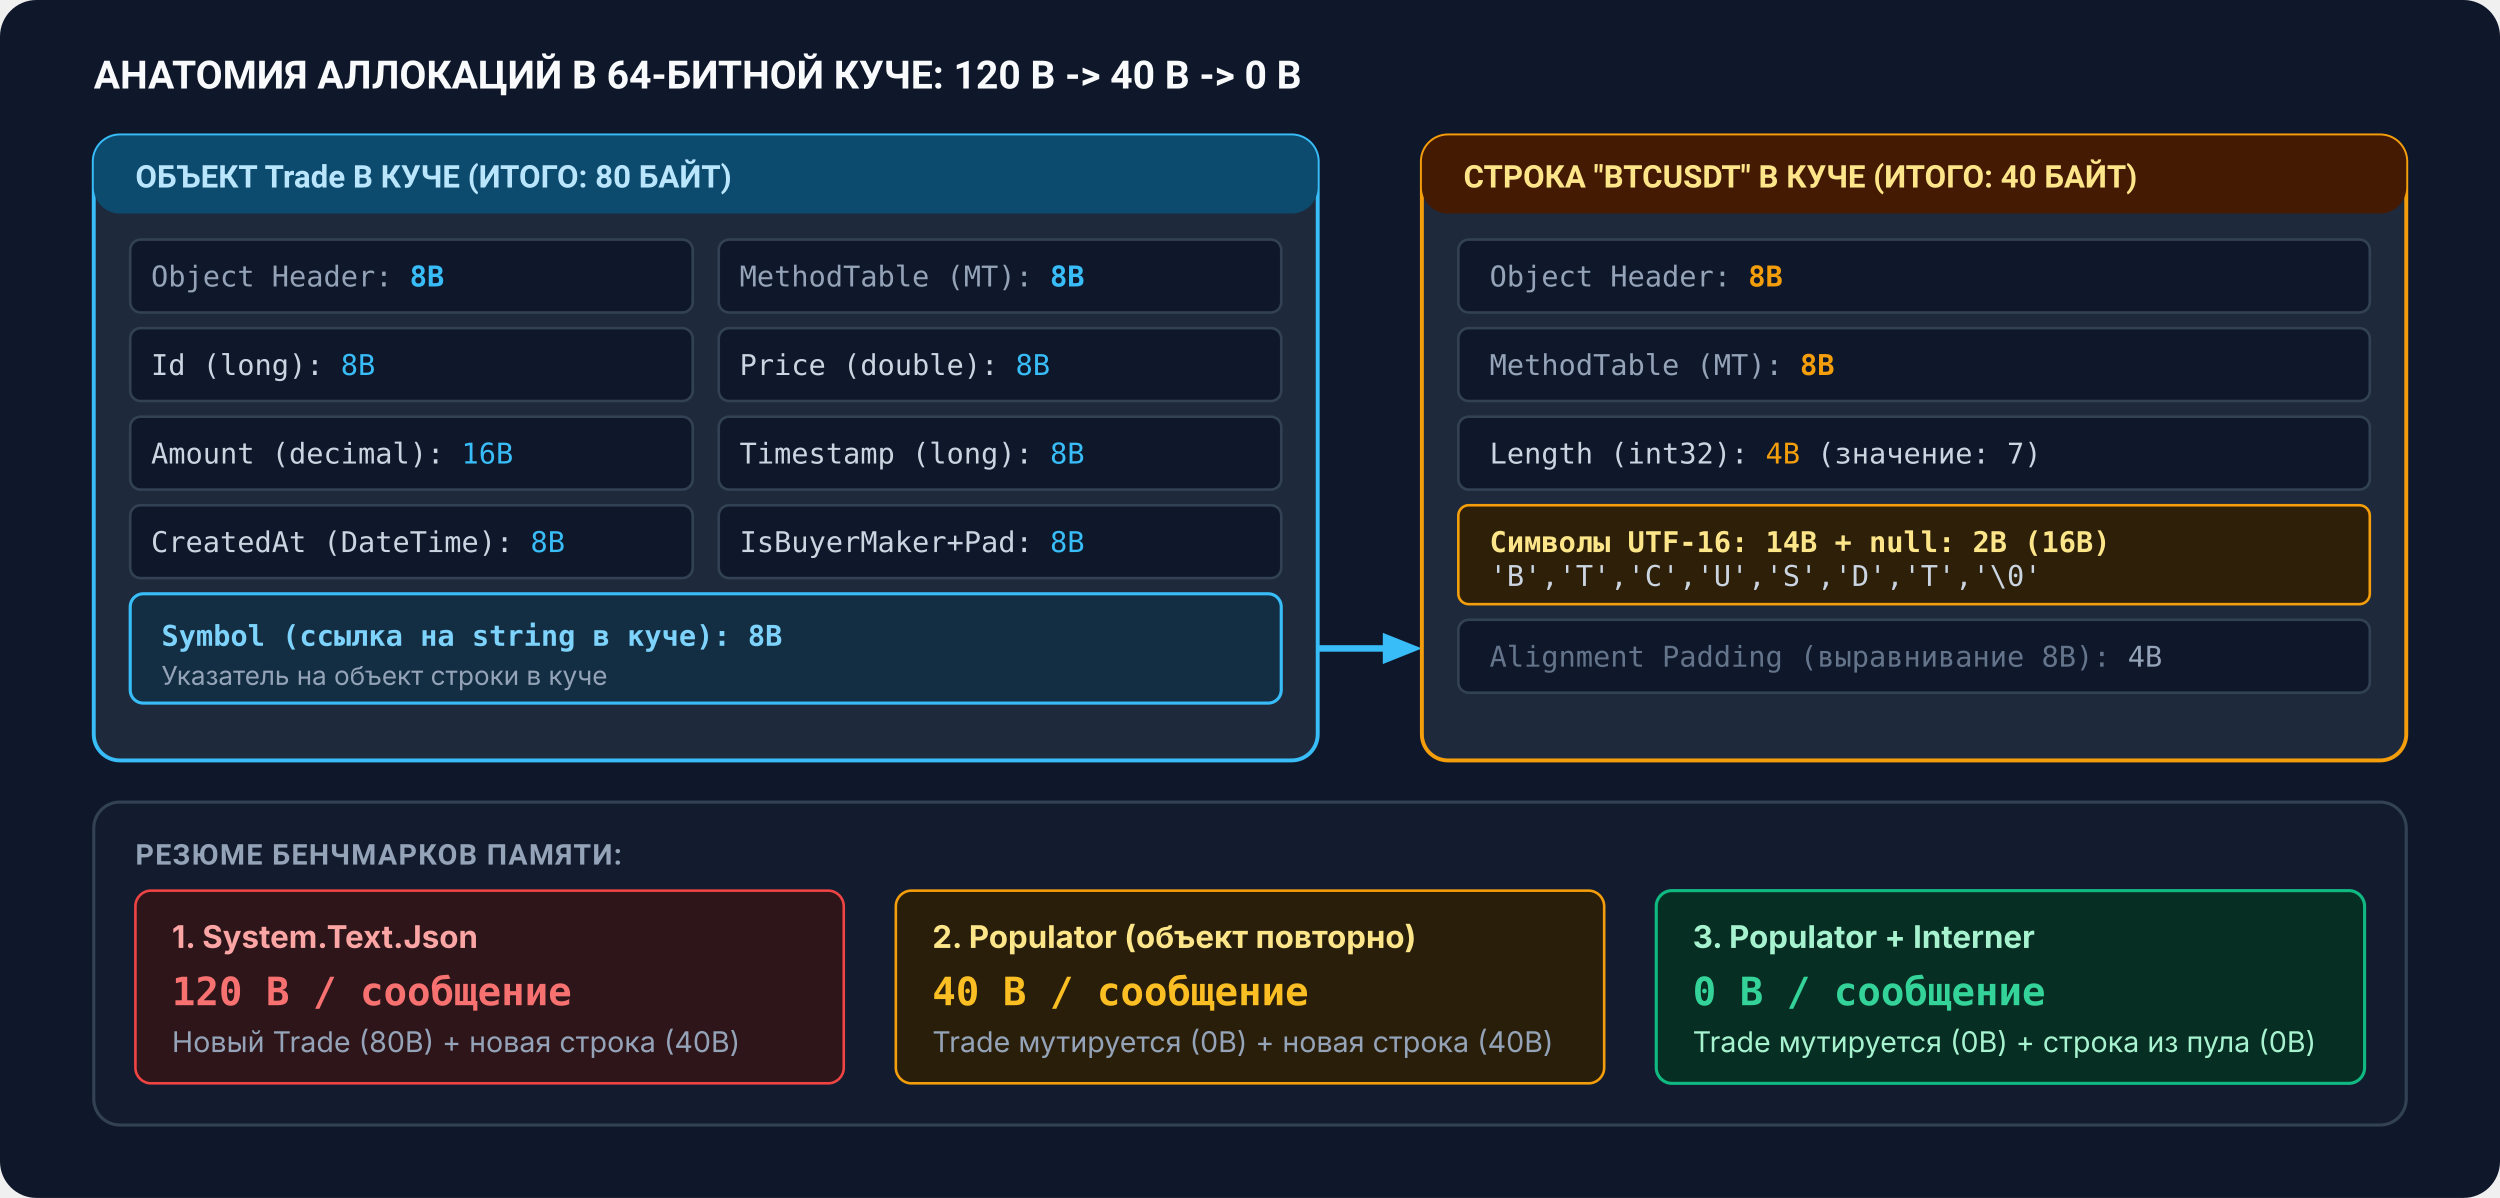
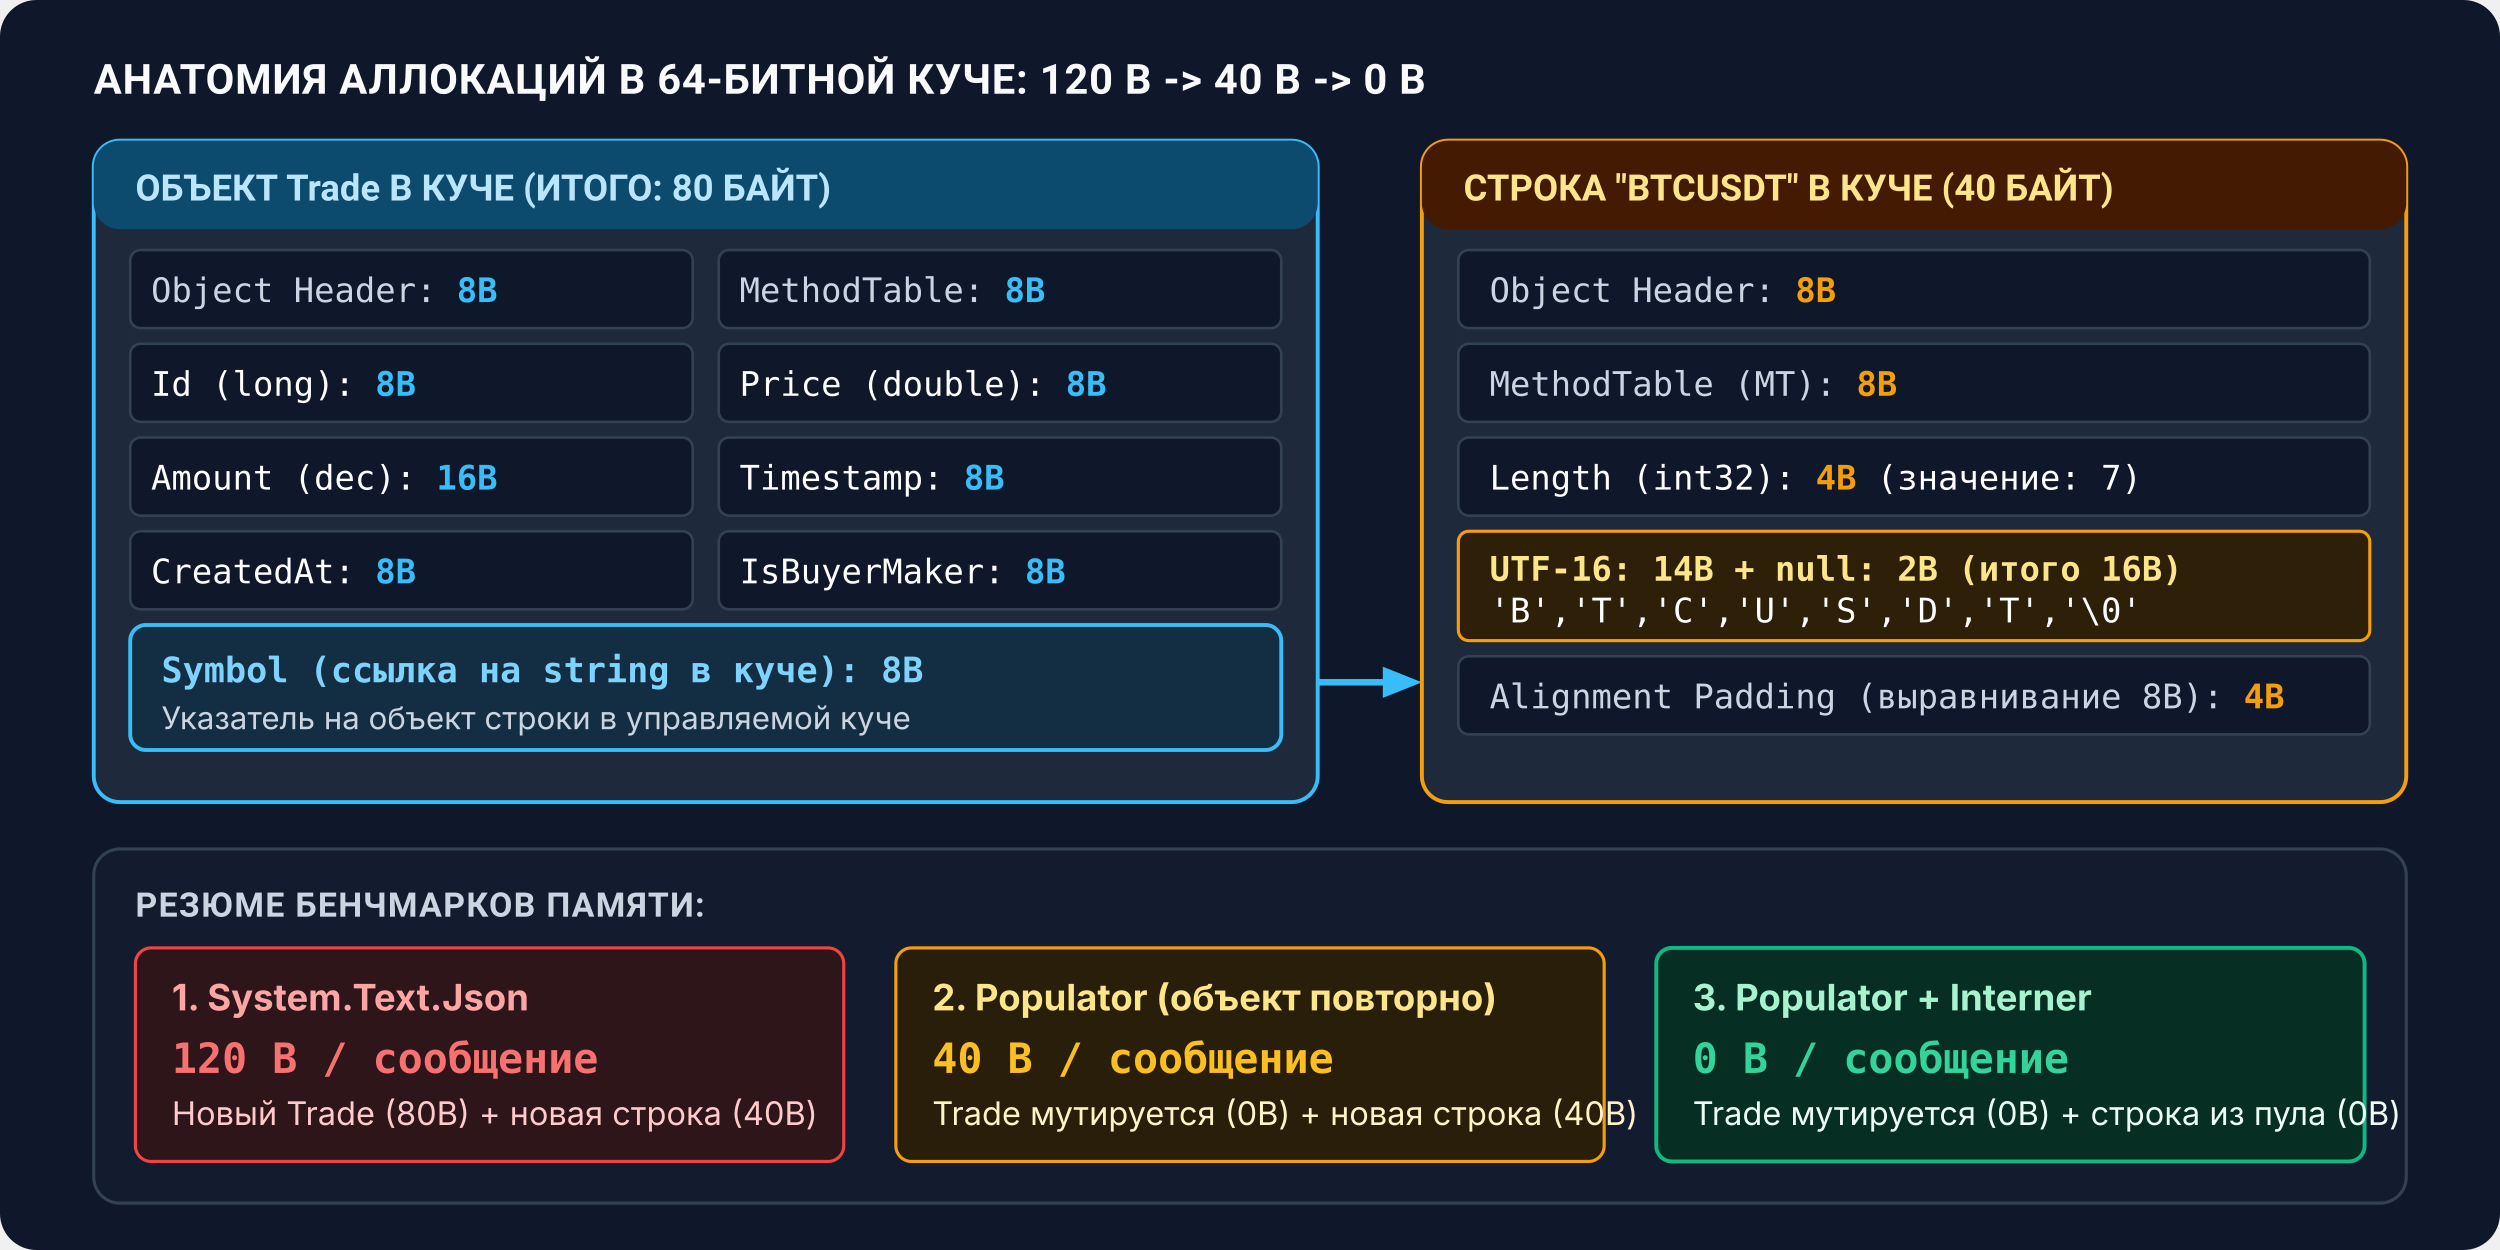
- <svg xmlns="http://www.w3.org/2000/svg" width="960" height="460" viewBox="0 0 960 460" role="img" aria-labelledby="title desc">
+ <svg xmlns="http://www.w3.org/2000/svg" width="960" height="480" viewBox="0 0 960 480" role="img" aria-labelledby="title desc">
  <defs>
    <marker id="ptr-arrow" viewBox="0 0 10 10" refX="6" refY="5" markerWidth="6" markerHeight="6" orient="auto-start-reverse">
      <path d="M 0 1 L 10 5 L 0 9 z" fill="#38bdf8" />
    </marker>
  </defs>
-   <rect width="960" height="460" rx="14" fill="#0f172a" />
-   <text x="36" y="34" fill="#f8fafc" font-family="-apple-system, BlinkMacSystemFont, 'Segoe UI', Roboto, sans-serif" font-size="15" font-weight="700">АНАТОМИЯ АЛЛОКАЦИЙ В 64-БИТНОЙ КУЧЕ: 120 B -&gt; 40 B -&gt; 0 B</text>
-   <g transform="translate(36, 52)">
-     <rect width="470" height="240" rx="10" fill="#1e293b" stroke="#38bdf8" stroke-width="1.5" />
-     <rect x="0" y="0" width="470" height="30" rx="10" fill="#0c4a6e" />
-     <text x="16" y="20" fill="#bae6fd" font-family="-apple-system, BlinkMacSystemFont, 'Segoe UI', Roboto, sans-serif" font-size="12" font-weight="700">ОБЪЕКТ Trade В КУЧЕ (ИТОГО: 80 БАЙТ)</text>
-     <g transform="translate(14, 40)" font-family="ui-monospace, monospace" font-size="11">
-       <rect x="0" y="0" width="216" height="28" rx="4" fill="#0f172a" stroke="#334155" />
-       <text x="8" y="18" fill="#94a3b8">Object Header: <tspan fill="#38bdf8" font-weight="700">8B</tspan>
+   <rect width="960" height="480" rx="14" fill="#0f172a" />
+   <text x="36" y="36" fill="#f8fafc" font-family="-apple-system, BlinkMacSystemFont, 'Segoe UI', Roboto, sans-serif" font-size="16" font-weight="700" letter-spacing="0.3">АНАТОМИЯ АЛЛОКАЦИЙ В 64-БИТНОЙ КУЧЕ: 120 B -&gt; 40 B -&gt; 0 B</text>
+   <g transform="translate(36, 54)">
+     <rect width="470" height="254" rx="10" fill="#1e293b" stroke="#38bdf8" stroke-width="1.5" />
+     <rect x="0" y="0" width="470" height="34" rx="10" fill="#0c4a6e" />
+     <text x="16" y="23" fill="#bae6fd" font-family="-apple-system, BlinkMacSystemFont, 'Segoe UI', Roboto, sans-serif" font-size="14" font-weight="700">ОБЪЕКТ Trade В КУЧЕ (ИТОГО: 80 БАЙТ)</text>
+     <g transform="translate(14, 42)" font-family="ui-monospace, monospace" font-size="13">
+       <rect x="0" y="0" width="216" height="30" rx="4" fill="#0f172a" stroke="#334155" />
+       <text x="8" y="20" fill="#cbd5e1">Object Header: <tspan fill="#38bdf8" font-weight="700">8B</tspan>
      </text>
-       <rect x="226" y="0" width="216" height="28" rx="4" fill="#0f172a" stroke="#334155" />
-       <text x="234" y="18" fill="#94a3b8">MethodTable (MT): <tspan fill="#38bdf8" font-weight="700">8B</tspan>
+       <rect x="226" y="0" width="216" height="30" rx="4" fill="#0f172a" stroke="#334155" />
+       <text x="234" y="20" fill="#cbd5e1">MethodTable: <tspan fill="#38bdf8" font-weight="700">8B</tspan>
      </text>
-       <rect x="0" y="34" width="216" height="28" rx="4" fill="#0f172a" stroke="#334155" />
-       <text x="8" y="52" fill="#cbd5e1">Id (long): <tspan fill="#38bdf8">8B</tspan>
+       <rect x="0" y="36" width="216" height="30" rx="4" fill="#0f172a" stroke="#334155" />
+       <text x="8" y="56" fill="#ffffff">Id (long): <tspan fill="#38bdf8" font-weight="700">8B</tspan>
      </text>
-       <rect x="226" y="34" width="216" height="28" rx="4" fill="#0f172a" stroke="#334155" />
-       <text x="234" y="52" fill="#cbd5e1">Price (double): <tspan fill="#38bdf8">8B</tspan>
+       <rect x="226" y="36" width="216" height="30" rx="4" fill="#0f172a" stroke="#334155" />
+       <text x="234" y="56" fill="#ffffff">Price (double): <tspan fill="#38bdf8" font-weight="700">8B</tspan>
      </text>
-       <rect x="0" y="68" width="216" height="28" rx="4" fill="#0f172a" stroke="#334155" />
-       <text x="8" y="86" fill="#cbd5e1">Amount (decimal): <tspan fill="#38bdf8">16B</tspan>
+       <rect x="0" y="72" width="216" height="30" rx="4" fill="#0f172a" stroke="#334155" />
+       <text x="8" y="92" fill="#ffffff">Amount (dec): <tspan fill="#38bdf8" font-weight="700">16B</tspan>
      </text>
-       <rect x="226" y="68" width="216" height="28" rx="4" fill="#0f172a" stroke="#334155" />
-       <text x="234" y="86" fill="#cbd5e1">Timestamp (long): <tspan fill="#38bdf8">8B</tspan>
+       <rect x="226" y="72" width="216" height="30" rx="4" fill="#0f172a" stroke="#334155" />
+       <text x="234" y="92" fill="#ffffff">Timestamp: <tspan fill="#38bdf8" font-weight="700">8B</tspan>
      </text>
-       <rect x="0" y="102" width="216" height="28" rx="4" fill="#0f172a" stroke="#334155" />
-       <text x="8" y="120" fill="#cbd5e1">CreatedAt (DateTime): <tspan fill="#38bdf8">8B</tspan>
+       <rect x="0" y="108" width="216" height="30" rx="4" fill="#0f172a" stroke="#334155" />
+       <text x="8" y="128" fill="#ffffff">CreatedAt: <tspan fill="#38bdf8" font-weight="700">8B</tspan>
      </text>
-       <rect x="226" y="102" width="216" height="28" rx="4" fill="#0f172a" stroke="#334155" />
-       <text x="234" y="120" fill="#cbd5e1">IsBuyerMaker+Pad: <tspan fill="#38bdf8">8B</tspan>
+       <rect x="226" y="108" width="216" height="30" rx="4" fill="#0f172a" stroke="#334155" />
+       <text x="234" y="128" fill="#ffffff">IsBuyerMaker: <tspan fill="#38bdf8" font-weight="700">8B</tspan>
      </text>
-       <rect x="0" y="136" width="442" height="42" rx="5" fill="#132e42" stroke="#38bdf8" stroke-width="1.2" />
-       <text x="12" y="156" fill="#7dd3fc" font-weight="700">Symbol (ссылка на string в куче): 8B</text>
-       <text x="12" y="171" fill="#94a3b8" font-family="-apple-system, sans-serif" font-size="10">Указатель на объект строки в куче</text>
+       <rect x="0" y="144" width="442" height="48" rx="6" fill="#132e42" stroke="#38bdf8" stroke-width="1.5" />
+       <text x="12" y="166" fill="#7dd3fc" font-size="13.5" font-weight="700">Symbol (ссылка на string в куче): 8B</text>
+       <text x="12" y="184" fill="#cbd5e1" font-family="-apple-system, sans-serif" font-size="12">Указатель на объект строки в управляемой куче</text>
    </g>
  </g>
-   <path d="M 506 249 L 540 249" stroke="#38bdf8" stroke-width="2.5" marker-end="url(#ptr-arrow)" />
-   <g transform="translate(546, 52)">
-     <rect width="378" height="240" rx="10" fill="#1e293b" stroke="#f59e0b" stroke-width="1.5" />
-     <rect x="0" y="0" width="378" height="30" rx="10" fill="#451a03" />
-     <text x="16" y="20" fill="#fde68a" font-family="-apple-system, BlinkMacSystemFont, 'Segoe UI', Roboto, sans-serif" font-size="12" font-weight="700">СТРОКА "BTCUSDT" В КУЧЕ (ИТОГО: 40 БАЙТ)</text>
-     <g transform="translate(14, 40)" font-family="ui-monospace, monospace" font-size="11">
-       <rect x="0" y="0" width="350" height="28" rx="4" fill="#0f172a" stroke="#334155" />
-       <text x="12" y="18" fill="#94a3b8">Object Header: <tspan fill="#f59e0b" font-weight="700">8B</tspan>
+   <path d="M 506 262 L 540 262" stroke="#38bdf8" stroke-width="2.5" marker-end="url(#ptr-arrow)" />
+   <g transform="translate(546, 54)">
+     <rect width="378" height="254" rx="10" fill="#1e293b" stroke="#f59e0b" stroke-width="1.5" />
+     <rect x="0" y="0" width="378" height="34" rx="10" fill="#451a03" />
+     <text x="16" y="23" fill="#fde68a" font-family="-apple-system, BlinkMacSystemFont, 'Segoe UI', Roboto, sans-serif" font-size="14" font-weight="700">СТРОКА "BTCUSDT" В КУЧЕ (40 БАЙТ)</text>
+     <g transform="translate(14, 42)" font-family="ui-monospace, monospace" font-size="13">
+       <rect x="0" y="0" width="350" height="30" rx="4" fill="#0f172a" stroke="#334155" />
+       <text x="12" y="20" fill="#cbd5e1">Object Header: <tspan fill="#f59e0b" font-weight="700">8B</tspan>
      </text>
-       <rect x="0" y="34" width="350" height="28" rx="4" fill="#0f172a" stroke="#334155" />
-       <text x="12" y="52" fill="#94a3b8">MethodTable (MT): <tspan fill="#f59e0b" font-weight="700">8B</tspan>
+       <rect x="0" y="36" width="350" height="30" rx="4" fill="#0f172a" stroke="#334155" />
+       <text x="12" y="56" fill="#cbd5e1">MethodTable (MT): <tspan fill="#f59e0b" font-weight="700">8B</tspan>
      </text>
-       <rect x="0" y="68" width="350" height="28" rx="4" fill="#0f172a" stroke="#334155" />
-       <text x="12" y="86" fill="#cbd5e1">Length (int32): <tspan fill="#f59e0b">4B</tspan> (значение: 7)</text>
-       <rect x="0" y="102" width="350" height="38" rx="4" fill="#2d1f08" stroke="#f59e0b" stroke-width="1" />
-       <text x="12" y="120" fill="#fde68a" font-weight="700">Символы UTF-16: 14B + null: 2B (16B)</text>
-       <text x="12" y="133" fill="#cbd5e1">'B','T','C','U','S','D','T','\0'</text>
-       <rect x="0" y="146" width="350" height="28" rx="4" fill="#0f172a" stroke="#334155" />
-       <text x="12" y="164" fill="#64748b">Alignment Padding (выравнивание 8B): <tspan fill="#94a3b8">4B</tspan>
+       <rect x="0" y="72" width="350" height="30" rx="4" fill="#0f172a" stroke="#334155" />
+       <text x="12" y="92" fill="#ffffff">Length (int32): <tspan fill="#f59e0b" font-weight="700">4B</tspan> (значение: 7)</text>
+       <rect x="0" y="108" width="350" height="42" rx="4" fill="#2d1f08" stroke="#f59e0b" stroke-width="1.2" />
+       <text x="12" y="127" fill="#fde68a" font-weight="700">UTF-16: 14B + null: 2B (итого 16B)</text>
+       <text x="12" y="143" fill="#ffffff">'B','T','C','U','S','D','T','\0'</text>
+       <rect x="0" y="156" width="350" height="30" rx="4" fill="#0f172a" stroke="#334155" />
+       <text x="12" y="176" fill="#cbd5e1">Alignment Padding (выравнивание 8B): <tspan fill="#f59e0b" font-weight="700">4B</tspan>
      </text>
    </g>
  </g>
-   <g transform="translate(36, 308)">
-     <rect width="888" height="124" rx="10" fill="#131c2e" stroke="#334155" stroke-width="1.2" />
-     <text x="16" y="24" fill="#94a3b8" font-family="-apple-system, BlinkMacSystemFont, 'Segoe UI', Roboto, sans-serif" font-size="11" font-weight="700" letter-spacing="0.5">РЕЗЮМЕ БЕНЧМАРКОВ ПАМЯТИ:</text>
-     <g transform="translate(16, 34)">
+   <g transform="translate(36, 326)">
+     <rect width="888" height="136" rx="10" fill="#131c2e" stroke="#334155" stroke-width="1.2" />
+     <text x="16" y="26" fill="#cbd5e1" font-family="-apple-system, BlinkMacSystemFont, 'Segoe UI', Roboto, sans-serif" font-size="13" font-weight="700" letter-spacing="0.5">РЕЗЮМЕ БЕНЧМАРКОВ ПАМЯТИ:</text>
+     <g transform="translate(16, 38)">
      <g transform="translate(0, 0)">
-         <rect x="0" y="0" width="272" height="74" rx="6" fill="#2d1519" stroke="#ef4444" stroke-width="1" />
-         <text x="14" y="22" fill="#fca5a5" font-family="-apple-system, BlinkMacSystemFont, sans-serif" font-size="12" font-weight="700">1. System.Text.Json</text>
-         <text x="14" y="44" fill="#f87171" font-family="ui-monospace, monospace" font-size="15" font-weight="700">120 B / сообщение</text>
-         <text x="14" y="62" fill="#94a3b8" font-family="-apple-system, sans-serif" font-size="11">Новый Trade (80B) + новая строка (40B)</text>
+         <rect x="0" y="0" width="272" height="82" rx="6" fill="#2d1519" stroke="#ef4444" stroke-width="1.2" />
+         <text x="14" y="24" fill="#fca5a5" font-family="-apple-system, BlinkMacSystemFont, sans-serif" font-size="14" font-weight="700">1. System.Text.Json</text>
+         <text x="14" y="48" fill="#f87171" font-family="ui-monospace, monospace" font-size="16" font-weight="700">120 B / сообщение</text>
+         <text x="14" y="68" fill="#fecaca" font-family="-apple-system, sans-serif" font-size="12.5">Новый Trade (80B) + новая строка (40B)</text>
      </g>
      <g transform="translate(292, 0)">
-         <rect x="0" y="0" width="272" height="74" rx="6" fill="#291e0a" stroke="#f59e0b" stroke-width="1" />
-         <text x="14" y="22" fill="#fde68a" font-family="-apple-system, BlinkMacSystemFont, sans-serif" font-size="12" font-weight="700">2. Populator (объект повторно)</text>
-         <text x="14" y="44" fill="#fbbf24" font-family="ui-monospace, monospace" font-size="15" font-weight="700">40 B / сообщение</text>
-         <text x="14" y="62" fill="#94a3b8" font-family="-apple-system, sans-serif" font-size="11">Trade мутируется (0B) + новая строка (40B)</text>
+         <rect x="0" y="0" width="272" height="82" rx="6" fill="#291e0a" stroke="#f59e0b" stroke-width="1.2" />
+         <text x="14" y="24" fill="#fde68a" font-family="-apple-system, BlinkMacSystemFont, sans-serif" font-size="14" font-weight="700">2. Populator (объект повторно)</text>
+         <text x="14" y="48" fill="#fbbf24" font-family="ui-monospace, monospace" font-size="16" font-weight="700">40 B / сообщение</text>
+         <text x="14" y="68" fill="#fef3c7" font-family="-apple-system, sans-serif" font-size="12.5">Trade мутируется (0B) + новая строка (40B)</text>
      </g>
      <g transform="translate(584, 0)">
-         <rect x="0" y="0" width="272" height="74" rx="6" fill="#062e22" stroke="#10b981" stroke-width="1.2" />
-         <text x="14" y="22" fill="#a7f3d0" font-family="-apple-system, BlinkMacSystemFont, sans-serif" font-size="12" font-weight="700">3. Populator + Interner</text>
-         <text x="14" y="44" fill="#34d399" font-family="ui-monospace, monospace" font-size="15" font-weight="700">0 B / сообщение</text>
-         <text x="14" y="62" fill="#a7f3d0" font-family="-apple-system, sans-serif" font-size="11">Trade мутируется (0B) + строка из пула (0B)</text>
+         <rect x="0" y="0" width="272" height="82" rx="6" fill="#062e22" stroke="#10b981" stroke-width="1.5" />
+         <text x="14" y="24" fill="#a7f3d0" font-family="-apple-system, BlinkMacSystemFont, sans-serif" font-size="14" font-weight="700">3. Populator + Interner</text>
+         <text x="14" y="48" fill="#34d399" font-family="ui-monospace, monospace" font-size="16" font-weight="700">0 B / сообщение</text>
+         <text x="14" y="68" fill="#ecfdf5" font-family="-apple-system, sans-serif" font-size="12.5">Trade мутируется (0B) + строка из пула (0B)</text>
      </g>
    </g>
  </g>
</svg>
